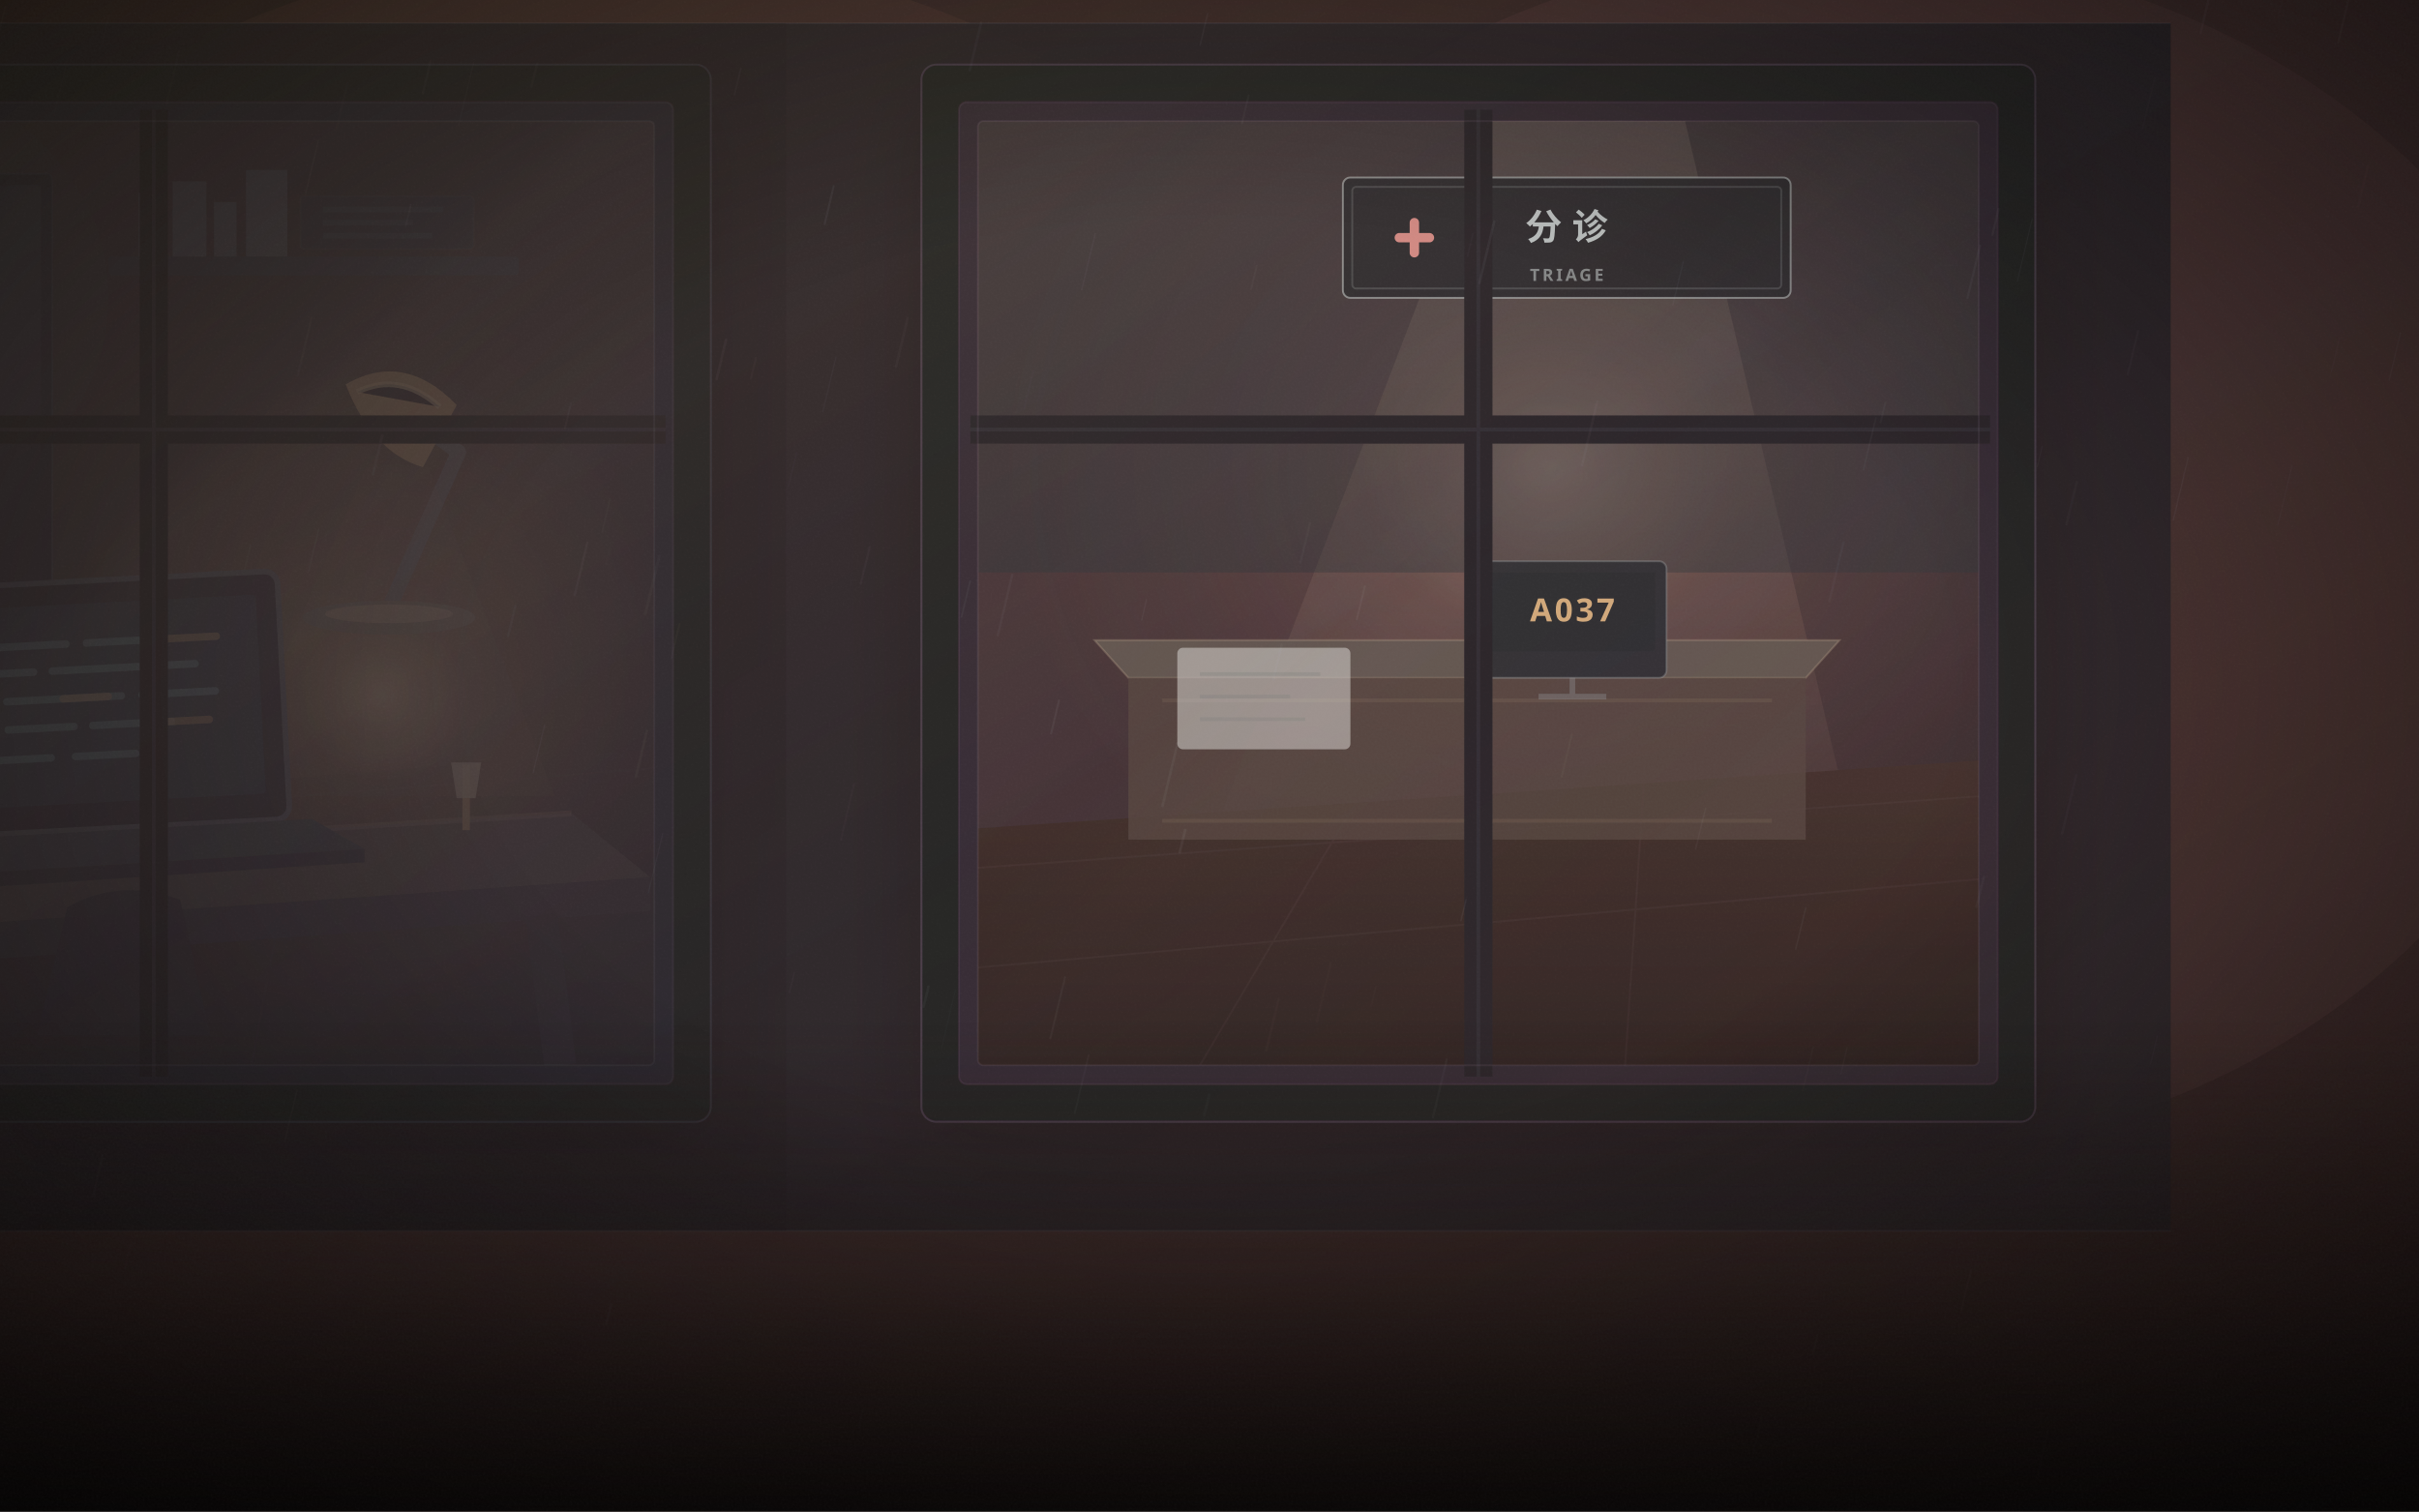
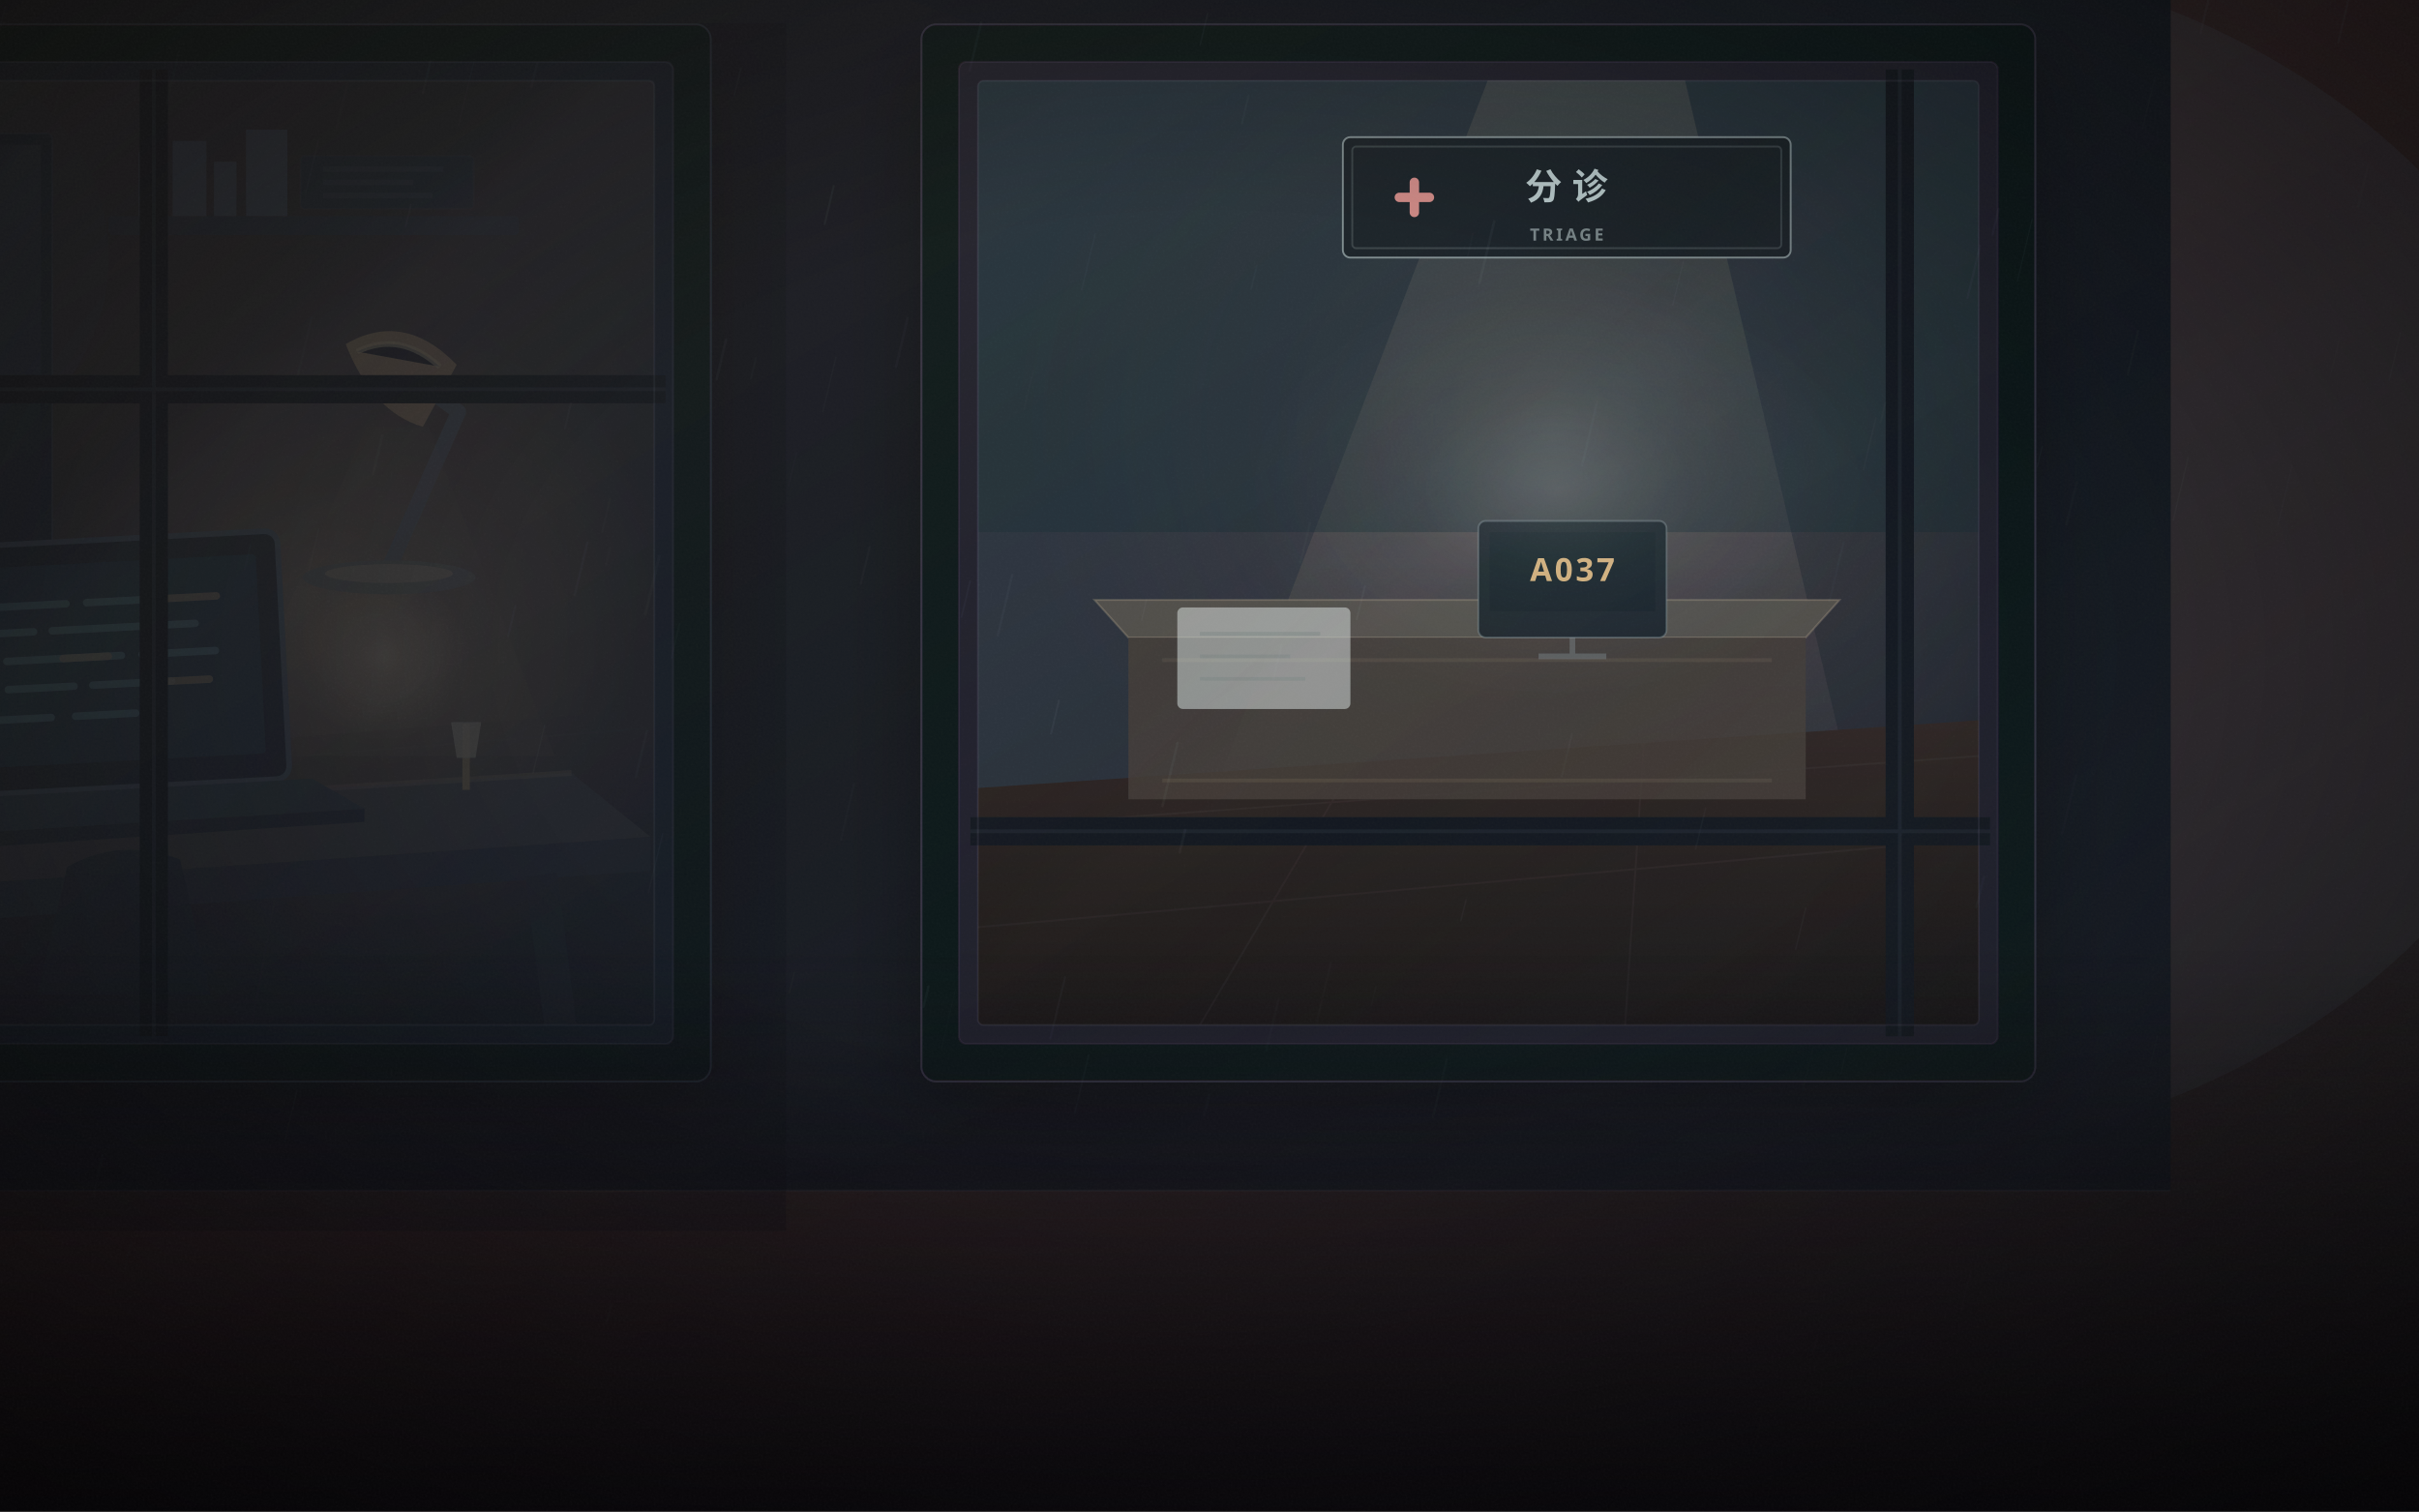
<svg xmlns="http://www.w3.org/2000/svg" viewBox="0 0 1440 900" preserveAspectRatio="xMidYMid slice" role="img" aria-labelledby="title desc">
  <style>
  .rain-drift { animation: rain-drift 11s ease-in-out infinite; }
  .mote { animation-name: mote-rise; animation-duration: 12s; animation-timing-function: ease-in-out; animation-iteration-count: infinite; opacity: 0; }
  .glow-drift { animation: glow-drift 14s ease-in-out infinite; }
  .sway { animation: sway 11s ease-in-out infinite; transform-box: fill-box; transform-origin: 50% 50%; }
  .drift { animation: drift 15s ease-in-out infinite; transform-box: fill-box; transform-origin: 50% 50%; }
  .spin { animation: spin 34s linear infinite; transform-box: fill-box; transform-origin: 50% 100%; }
  .pulse { animation: pulse 2.4s ease-in-out infinite; transform-box: fill-box; transform-origin: 50% 100%; }
  .ring { animation: ring 6.4s ease-out infinite; transform-box: fill-box; transform-origin: 50% 50%; }
  .rise { animation: rise 7s ease-in-out infinite; }
  .flow { animation: flow 7s linear infinite; }
  .blink { animation: blink 1.3s steps(2, start) infinite; }
  .signal-flow { animation: signal-flow 6s linear infinite; }
  @keyframes rain-drift { 0%, 100% { transform: translate(0px, 0px); } 50% { transform: translate(-14px, 24px); } }
  @keyframes mote-rise { 0% { opacity: 0; transform: translate(0px, 0px); } 16% { opacity: .5; } 62% { opacity: .26; } 100% { opacity: 0; transform: translate(-10px, -54px); } }
  @keyframes glow-drift { 0%, 100% { transform: translate(0px, 0px); } 50% { transform: translate(7px, -6px); } }
  @keyframes sway { 0%, 100% { transform: rotate(-1.4deg) translateY(0px); } 50% { transform: rotate(1.4deg) translateY(-4px); } }
  @keyframes drift { 0%, 100% { transform: translate(0px, 0px); } 50% { transform: translate(6px, -8px); } }
  @keyframes spin { to { transform: rotate(360deg); } }
  @keyframes pulse { 0%, 100% { transform: scaleY(.32); } 50% { transform: scaleY(1); } }
-   @keyframes ring { 0% { transform: scale(.5); opacity: .55; } 68% { opacity: .14; } 100% { transform: scale(2.4); opacity: 0; } }
+   @keyframes ring { 0% { transform: scale(.5); opacity: .4; } 68% { opacity: .1; } 100% { transform: scale(2.4); opacity: 0; } }
  @keyframes rise { 0% { opacity: 0; transform: translateY(6px); } 35% { opacity: .55; } 100% { opacity: 0; transform: translateY(-16px); } }
  @keyframes flow { to { stroke-dashoffset: -120; } }
  @keyframes blink { 0%, 49% { opacity: 1; } 50%, 100% { opacity: 0; } }
  @keyframes signal-flow { to { stroke-dashoffset: -96; } }
  @media (prefers-reduced-motion: reduce) { .anim { animation: none !important; } }
</style>
  <defs>
    <linearGradient id="night" x1="0" y1="0" x2="1" y2="1">
      <stop stop-color="#120d0c" />
      <stop offset=".46" stop-color="#2b1c1c" />
      <stop offset="1" stop-color="#160f0e" />
    </linearGradient>
    <linearGradient id="dawn" x1="0" y1="0" x2="0" y2="1">
      <stop stop-color="#e2a276" stop-opacity=".36" />
      <stop offset=".48" stop-color="#8b5e5e" stop-opacity=".15" />
      <stop offset="1" stop-color="#17110f" stop-opacity="0" />
    </linearGradient>
    <linearGradient id="warmWash" x1="0" y1="0" x2="1" y2="1">
-       <stop stop-color="#efb77d" stop-opacity=".2" />
-       <stop offset=".5" stop-color="#dca18c" stop-opacity=".13" />
-       <stop offset="1" stop-color="#c98370" stop-opacity=".18" />
+       <stop stop-color="#dca066" stop-opacity=".11" />
+       <stop offset=".55" stop-color="#887480" stop-opacity=".045" />
+       <stop offset="1" stop-color="#7495af" stop-opacity=".12" />
    </linearGradient>
    <linearGradient id="leftRoom" x1="0" y1="0" x2=".85" y2="1">
      <stop stop-color="#3b2c24" />
      <stop offset=".55" stop-color="#2a211d" />
      <stop offset="1" stop-color="#15100e" />
    </linearGradient>
    <linearGradient id="rightRoom" x1=".2" y1="0" x2=".8" y2="1">
-       <stop stop-color="#3b292c" />
-       <stop offset=".58" stop-color="#2b2025" />
-       <stop offset="1" stop-color="#171114" />
+       <stop stop-color="#273847" />
+       <stop offset=".58" stop-color="#222d38" />
+       <stop offset="1" stop-color="#151821" />
    </linearGradient>
    <linearGradient id="floor" x1="0" y1="0" x2="0" y2="1">
      <stop stop-color="#261c18" />
      <stop offset="1" stop-color="#0e0b0a" />
    </linearGradient>
    <linearGradient id="glass" x1="0" y1="0" x2="1" y2="1">
      <stop stop-color="#d5b497" stop-opacity=".13" />
      <stop offset=".42" stop-color="#62483f" stop-opacity=".05" />
      <stop offset=".48" stop-color="#f4d7b6" stop-opacity=".13" />
      <stop offset="1" stop-color="#211512" stop-opacity=".03" />
    </linearGradient>
    <linearGradient id="spotlight" x1="0" y1="0" x2="0" y2="1">
      <stop stop-color="#ffe0b6" stop-opacity=".27" />
      <stop offset="1" stop-color="#d9a18b" stop-opacity="0" />
    </linearGradient>
+     <linearGradient id="musicSpot" x1="0" y1="0" x2="0" y2="1">
+       <stop stop-color="#c1d7e2" stop-opacity=".3" />
+       <stop offset="1" stop-color="#7697b9" stop-opacity="0" />
+     </linearGradient>
    <linearGradient id="bottomShade" x1="0" y1="0" x2="0" y2="1">
-       <stop stop-color="#100b09" stop-opacity="0" />
-       <stop offset=".56" stop-color="#100b09" stop-opacity=".46" />
-       <stop offset="1" stop-color="#0b0807" stop-opacity=".94" />
+       <stop stop-color="#100b10" stop-opacity="0" />
+       <stop offset=".48" stop-color="#100b10" stop-opacity=".47" />
+       <stop offset="1" stop-color="#0a080d" stop-opacity=".91" />
    </linearGradient>
    <radialGradient id="lampGlow">
      <stop stop-color="#ffe0a8" stop-opacity=".78" />
      <stop offset=".26" stop-color="#f4bd78" stop-opacity=".3" />
      <stop offset="1" stop-color="#e6a053" stop-opacity="0" />
    </radialGradient>
    <radialGradient id="stageGlow">
      <stop stop-color="#ffd8bd" stop-opacity=".48" />
      <stop offset=".35" stop-color="#dda088" stop-opacity=".18" />
      <stop offset="1" stop-color="#aa6e63" stop-opacity="0" />
    </radialGradient>
-     <radialGradient id="vignette" cx=".5" cy=".45" r=".72">
-       <stop offset=".42" stop-color="#000" stop-opacity="0" />
-       <stop offset="1" stop-color="#000" stop-opacity=".66" />
+     <radialGradient id="musicGlow">
+       <stop stop-color="#abd5e9" stop-opacity=".53" />
+       <stop offset=".4" stop-color="#7da7c5" stop-opacity=".24" />
+       <stop offset="1" stop-color="#617c9d" stop-opacity="0" />
+     </radialGradient>
+     <radialGradient id="careerFocus">
+       <stop stop-color="#d5e3df" stop-opacity=".27" />
+       <stop offset=".44" stop-color="#a2c3cb" stop-opacity=".095" />
+       <stop offset="1" stop-color="#8aa4b8" stop-opacity="0" />
+     </radialGradient>
+     <radialGradient id="vignette" cx=".5" cy=".43" r=".73">
+       <stop offset=".39" stop-color="#000" stop-opacity="0" />
+       <stop offset="1" stop-color="#000" stop-opacity=".63" />
    </radialGradient>
    <filter id="blur8" x="-50%" y="-50%" width="200%" height="200%">
      <feGaussianBlur stdDeviation="8" />
    </filter>
    <filter id="blur24" x="-50%" y="-50%" width="200%" height="200%">
      <feGaussianBlur stdDeviation="24" />
    </filter>
    <filter id="shadow" x="-30%" y="-30%" width="160%" height="160%">
      <feDropShadow dx="0" dy="16" stdDeviation="22" flood-color="#000" flood-opacity=".55" />
    </filter>
    <filter id="grain">
      <feTurbulence type="fractalNoise" baseFrequency=".72" numOctaves="3" seed="27" stitchTiles="stitch" />
      <feColorMatrix type="saturate" values="0" />
      <feComponentTransfer>
        <feFuncA type="table" tableValues="0 .075" />
      </feComponentTransfer>
    </filter>
    <clipPath id="leftClip">
      <rect x="102" y="164" width="532" height="502" rx="3" />
    </clipPath>
    <clipPath id="rightClip">
      <rect x="806" y="164" width="532" height="502" rx="3" />
    </clipPath>
  </defs>
  <rect width="1440" height="900" fill="url(#night)" />
-   <ellipse cx="360" cy="340" rx="460" ry="370" fill="#b47b58" opacity=".09" />
-   <ellipse cx="1100" cy="330" rx="440" ry="360" fill="#a86c6c" opacity=".1" />
-   <g transform="translate(0 -60) translate(-320.6 -51.6) scale(1.12)">
+   <ellipse cx="360" cy="340" rx="460" ry="370" fill="#b47b58" opacity=".12" />
+   <ellipse cx="1100" cy="330" rx="440" ry="360" fill="#688eac" opacity=".1" />
+   <g transform="translate(0 -84) translate(-320.6 -51.6) scale(1.12)">
    <path d="M0 112H1440V754H0Z" fill="#080d15" opacity=".9" />
    <path d="M0 112H1440M0 754H1440" stroke="#6d8296" stroke-opacity=".14" />
    <g filter="url(#shadow)">
      <rect x="72" y="134" width="592" height="562" rx="8" fill="#05090f" stroke="#344250" stroke-opacity=".55" />
      <rect x="92" y="154" width="552" height="522" rx="4" fill="#111923" stroke="#637484" stroke-opacity=".18" />
      <rect x="776" y="134" width="592" height="562" rx="8" fill="#05090f" stroke="#454057" stroke-opacity=".58" />
      <rect x="796" y="154" width="552" height="522" rx="4" fill="#171522" stroke="#756887" stroke-opacity=".18" />
    </g>
    <g opacity="0.3">
      <g clip-path="url(#leftClip)">
        <rect x="102" y="164" width="532" height="502" fill="url(#leftRoom)" />
-         <ellipse cx="444" cy="440" rx="250" ry="240" fill="url(#lampGlow)" opacity=".26" />
+         <ellipse cx="444" cy="440" rx="250" ry="240" fill="url(#lampGlow)" opacity=".38" />
        <path d="M102 540L634 498V666H102Z" fill="url(#floor)" />
        <path d="M102 550L634 508M102 603L634 552M210 666L328 520M420 666L448 514" stroke="#80909a" stroke-opacity=".06" />
        <rect x="126" y="192" width="188" height="266" rx="3" fill="#080e16" stroke="#4b5d6b" stroke-opacity=".5" />
        <rect x="132" y="198" width="176" height="254" fill="#0d1a28" />
        <ellipse cx="202" cy="258" rx="142" ry="124" fill="#345574" opacity=".14" />
        <path d="M120 410V332H151V366H178V294H211V350H242V270H270V324H310V462H120Z" fill="#080f19" />
        <path d="M151 350H158V360H151ZM188 318H195V329H188ZM249 294H256V305H249ZM277 346H284V357H277ZM188 374H195V385H188ZM249 338H256V349H249Z" fill="#d5b878" opacity=".48" />
        <rect x="132" y="198" width="176" height="254" fill="url(#glass)" />
        <path d="M220 198V452M132 326H308" stroke="#334652" stroke-width="8" />
        <path d="M220 198V452M132 326H308" stroke="#8295a1" stroke-opacity=".12" stroke-width="2" />
        <rect x="344" y="236" width="218" height="10" rx="2" fill="#29343e" />
        <path d="M360 202H374V236H360ZM378 196H396V236H378ZM400 207H412V236H400ZM417 190H439V236H417Z" fill="#58606a" />
        <rect x="446" y="204" width="92" height="28" rx="2" fill="#1a252f" stroke="#83919a" stroke-opacity=".15" />
        <path d="M458 211H522M458 218H506M458 225H516" stroke="#8b9ba3" stroke-opacity=".22" stroke-width="3" />
        <g class="anim glow-drift">
          <ellipse cx="490" cy="470" rx="176" ry="172" fill="url(#lampGlow)" />
        </g>
        <path d="M493 423L530 340M530 340L500 318" stroke="#5b5e60" stroke-width="8" stroke-linecap="round" />
        <path d="M470 304Q501 286 529 315L511 348Q484 340 470 304Z" fill="#c59b63" />
        <path d="M476 308Q499 297 520 316" stroke="#ffe0a4" stroke-opacity=".65" stroke-width="3" />
        <ellipse cx="493" cy="428" rx="46" ry="9" fill="#6c6558" />
        <ellipse cx="493" cy="426" rx="34" ry="5" fill="#d3b785" opacity=".55" />
        <path d="M481 348L405 523H581L514 348Z" fill="#f2bd78" opacity=".065" />
        <path d="M138 560L590 532L632 566L110 602Z" fill="#463e35" />
        <path d="M110 602L632 566V584L110 622Z" fill="#24252a" />
        <path d="M154 614L150 666M574 586L584 666" stroke="#1a1d23" stroke-width="17" />
        <path d="M138 560L590 532" stroke="#b49670" stroke-opacity=".35" stroke-width="3" />
        <rect x="247" y="408" width="190" height="132" rx="7" fill="#080d12" stroke="#4c5b64" stroke-width="3" transform="rotate(-3 342 474)" />
        <rect x="259" y="420" width="166" height="106" rx="2" fill="#102633" transform="rotate(-3 342 474)" />
        <g transform="rotate(-3 342 474)" stroke-linecap="round">
          <path d="M276 441H323M334 441H368M276 455H305M315 455H391M290 470H351M362 470H401M290 485H325M335 485H377M276 501H312M325 501H357" stroke="#75b6b6" stroke-opacity=".65" stroke-width="4" />
          <path d="M374 441H403M320 470H344M367 485H397" stroke="#d1aa72" stroke-opacity=".7" stroke-width="4" />
        </g>
        <path d="M222 548L452 535L480 551L206 568Z" fill="#293138" />
        <path d="M206 568L480 551V558L208 576Z" fill="#12181d" />
        <rect x="158" y="526" width="66" height="12" rx="2" fill="#5f5142" transform="rotate(-3 191 532)" />
        <rect x="164" y="511" width="58" height="13" rx="2" fill="#344b56" transform="rotate(-3 193 518)" />
        <path d="M534 506V541" stroke="#b28a55" stroke-width="4" />
        <path d="M526 505H542L539 524H529Z" fill="#d2c2a1" opacity=".75" />
        <path d="M322 582Q350 566 382 578L398 650H306Z" fill="#11171e" opacity=".88" />
      </g>
    </g>
    <g opacity="1.1">
      <g clip-path="url(#rightClip)">
        <rect x="806" y="164" width="532" height="502" fill="url(#rightRoom)" />
        <rect x="806" y="164" width="532" height="502" fill="#1b1a20" opacity="0.34" />
        <g class="anim glow-drift">
-           <ellipse cx="1110" cy="348" rx="290" ry="268" fill="url(#stageGlow)" opacity="0.78" />
+           <ellipse cx="1110" cy="348" rx="290" ry="268" fill="url(#stageGlow)" opacity="0.46" />
        </g>
        <path d="M1080 156H1180L1300 666H884Z" fill="url(#spotlight)" opacity=".7" />
        <path d="M806 540L1338 504V666H806Z" fill="url(#floor)" />
        <path fill="none" d="M806 561L1338 523M806 614L1338 567M924 666L1008 524M1150 666L1160 516" stroke="#a392b1" stroke-opacity=".055" />
        <rect x="806" y="164" width="532" height="240" fill="#0b2029" opacity=".4" />
        <g transform="translate(1000 194)">
          <rect width="238" height="64" rx="4" fill="#0d161c" stroke="#cfe3e4" stroke-opacity=".55" />
          <rect x="5" y="5" width="228" height="54" rx="2" fill="none" stroke="#cfe3e4" stroke-opacity=".18" />
          <path fill="none" d="M30 32H46M38 24V40" stroke="#d98a86" stroke-width="5" stroke-linecap="round" />
          <text x="119" y="33" font-family="'PingFang SC','Hiragino Sans GB','Microsoft YaHei',sans-serif" font-size="19" font-weight="600" fill="#cfe3e4" fill-opacity="0.92" text-anchor="middle" letter-spacing="0.6">分 诊</text>
          <text x="119" y="55" font-family="'PingFang SC','Hiragino Sans GB','Microsoft YaHei',sans-serif" font-size="9" font-weight="600" fill="#cfe3e4" fill-opacity="0.55" text-anchor="middle" letter-spacing="1.4">TRIAGE</text>
        </g>
        <g transform="translate(868 440)">
          <path d="M0 0H396L378 20H18Z" fill="#4d4a44" stroke="#b7a58a" stroke-opacity=".32" />
          <path d="M18 20H378V106H18Z" fill="#3d3630" opacity=".82" />
          <path fill="none" d="M36 32H360M36 96H360" stroke="#8f7b62" stroke-opacity=".18" stroke-width="2" />
          <rect x="44" y="4" width="92" height="54" rx="3" fill="#dce5e2" opacity=".55" />
          <path fill="none" d="M56 18H120M56 30H104M56 42H112" stroke="#788482" stroke-opacity=".38" stroke-width="2" />
          <g transform="translate(204 -42)">
            <rect width="100" height="62" rx="4" fill="#111b21" stroke="#8b9ba1" stroke-opacity=".4" />
            <rect x="6" y="6" width="88" height="42" fill="#0b171d" />
            <text x="50" y="32" font-family="'PingFang SC','Hiragino Sans GB','Microsoft YaHei',sans-serif" font-size="17" font-weight="600" fill="#e6bd80" fill-opacity="0.94" text-anchor="middle" letter-spacing="1.4">A037</text>
            <path fill="none" d="M50 62V72M32 72H68" stroke="#8b9ba1" stroke-opacity=".35" stroke-width="3" />
          </g>
        </g>
        <rect x="806" y="164" width="532" height="502" fill="url(#glass)" opacity=".12" />
      </g>
+       <ellipse data-career-focus="doctor" cx="1114" cy="381" rx="164" ry="110" clip-path="url(#rightClip)" fill="url(#careerFocus)" opacity=".65" style="mix-blend-mode:screen" />
    </g>
    <rect x="102" y="164" width="532" height="502" fill="url(#glass)" opacity=".32" />
-     <path d="M368 158V672M98 328H640M1072 158V672M802 328H1344" stroke="#080d14" stroke-width="15" />
-     <path d="M368 158V672M98 328H640M1072 158V672M802 328H1344" stroke="#607080" stroke-opacity=".12" stroke-width="2" />
+     <path d="M368 158V672M98 328H640M1296 158V672M802 563H1344" stroke="#080d14" stroke-width="15" />
+     <path d="M368 158V672M98 328H640M1296 158V672M802 563H1344" stroke="#607080" stroke-opacity=".12" stroke-width="2" />
    <rect x="102" y="164" width="532" height="502" rx="3" fill="none" stroke="#9aabba" stroke-opacity=".12" />
    <rect x="806" y="164" width="532" height="502" rx="3" fill="none" stroke="#aa9bb8" stroke-opacity=".12" />
  </g>
-   <g class="anim rain-drift" stroke="#c5d8e5" stroke-linecap="round" opacity="0.08">
+   <g class="anim rain-drift" stroke="#c5d8e5" stroke-linecap="round" opacity="0.058">
    <line x1="-29.7" y1="505.6" x2="-34.8" y2="526.9" stroke-width="1.0" opacity="0.45" />
    <line x1="1392.6" y1="201.8" x2="1387.9" y2="221.0" stroke-width="0.9" opacity="0.35" />
    <line x1="523.1" y1="-63.8" x2="517.8" y2="-41.6" stroke-width="1.5" opacity="0.49" />
    <line x1="441.0" y1="40.7" x2="437.2" y2="56.5" stroke-width="1.0" opacity="0.72" />
    <line x1="394.5" y1="496.3" x2="386.0" y2="531.6" stroke-width="0.7" opacity="0.75" />
    <line x1="324.2" y1="431.7" x2="317.4" y2="460.1" stroke-width="0.8" opacity="0.81" />
    <line x1="872.7" y1="535.7" x2="869.7" y2="548.1" stroke-width="0.9" opacity="0.77" />
    <line x1="1315.2" y1="-2.3" x2="1310.0" y2="19.6" stroke-width="1.4" opacity="0.76" />
    <line x1="1015.3" y1="481.2" x2="1009.4" y2="505.5" stroke-width="0.9" opacity="0.58" />
    <line x1="1471.5" y1="-31.5" x2="1463.2" y2="3.3" stroke-width="1.0" opacity="0.71" />
    <line x1="1054.8" y1="880.7" x2="1049.5" y2="902.4" stroke-width="1.0" opacity="0.66" />
    <line x1="743.3" y1="56.8" x2="739.3" y2="73.5" stroke-width="1.1" opacity="0.61" />
    <line x1="634.0" y1="581.9" x2="625.3" y2="618.2" stroke-width="1.2" opacity="0.62" />
    <line x1="496.3" y1="110.8" x2="490.9" y2="133.4" stroke-width="1.2" opacity="0.84" />
    <line x1="779.8" y1="311.6" x2="774.1" y2="335.1" stroke-width="1.3" opacity="0.40" />
    <line x1="812.5" y1="349.0" x2="807.7" y2="368.8" stroke-width="1.2" opacity="0.72" />
    <line x1="517.7" y1="325.7" x2="512.4" y2="347.7" stroke-width="1.2" opacity="0.49" />
    <line x1="1526.4" y1="858.3" x2="1520.0" y2="884.7" stroke-width="1.6" opacity="0.84" />
    <line x1="432.2" y1="202.3" x2="426.6" y2="225.7" stroke-width="1.5" opacity="0.82" />
    <line x1="1282.7" y1="46.3" x2="1275.5" y2="76.5" stroke-width="0.9" opacity="0.34" />
    <line x1="761.2" y1="594.5" x2="753.8" y2="625.6" stroke-width="1.4" opacity="0.30" />
    <line x1="648.1" y1="628.2" x2="639.7" y2="663.1" stroke-width="1.0" opacity="0.50" />
    <line x1="1209.8" y1="130.2" x2="1200.9" y2="167.5" stroke-width="0.6" opacity="0.77" />
    <line x1="1116.7" y1="248.8" x2="1109.3" y2="279.7" stroke-width="0.9" opacity="0.54" />
    <line x1="682.5" y1="357.0" x2="679.6" y2="369.3" stroke-width="0.8" opacity="0.67" />
    <line x1="227.6" y1="259.1" x2="222.0" y2="282.5" stroke-width="1.5" opacity="0.57" />
    <line x1="1450.0" y1="564.0" x2="1447.2" y2="575.7" stroke-width="1.0" opacity="0.47" />
    <line x1="701.0" y1="442.4" x2="692.0" y2="480.0" stroke-width="1.5" opacity="0.74" />
    <line x1="1425.4" y1="769.7" x2="1422.9" y2="780.2" stroke-width="0.6" opacity="0.56" />
    <line x1="27.3" y1="805.5" x2="23.2" y2="822.5" stroke-width="1.4" opacity="0.32" />
    <line x1="795.0" y1="935.5" x2="789.9" y2="956.8" stroke-width="1.0" opacity="0.60" />
    <line x1="1514.8" y1="364.9" x2="1508.5" y2="391.3" stroke-width="1.4" opacity="0.64" />
    <line x1="1049.1" y1="842.8" x2="1043.3" y2="867.1" stroke-width="1.1" opacity="0.70" />
    <line x1="508.5" y1="466.7" x2="500.5" y2="500.0" stroke-width="1.2" opacity="0.25" />
    <line x1="815.7" y1="895.5" x2="810.0" y2="919.2" stroke-width="1.0" opacity="0.80" />
    <line x1="1318.1" y1="809.2" x2="1311.3" y2="837.3" stroke-width="0.7" opacity="0.39" />
    <line x1="652.0" y1="139.1" x2="643.9" y2="172.6" stroke-width="0.8" opacity="0.59" />
    <line x1="1236.3" y1="286.9" x2="1230.2" y2="312.1" stroke-width="1.4" opacity="0.36" />
    <line x1="1099.6" y1="623.7" x2="1095.8" y2="639.6" stroke-width="0.7" opacity="0.47" />
    <line x1="719.8" y1="651.9" x2="716.8" y2="664.2" stroke-width="1.5" opacity="0.37" />
    <line x1="909.9" y1="946.3" x2="903.1" y2="974.6" stroke-width="1.4" opacity="0.84" />
    <line x1="1236.0" y1="461.3" x2="1227.6" y2="496.2" stroke-width="1.4" opacity="0.32" />
    <line x1="861.3" y1="630.7" x2="853.0" y2="665.3" stroke-width="1.3" opacity="0.51" />
    <line x1="472.9" y1="579.0" x2="469.9" y2="591.1" stroke-width="0.6" opacity="0.54" />
    <line x1="1409.6" y1="98.6" x2="1403.8" y2="122.9" stroke-width="1.4" opacity="0.37" />
    <line x1="284.3" y1="-60.5" x2="279.1" y2="-38.8" stroke-width="1.0" opacity="0.69" />
    <line x1="561.0" y1="-57.1" x2="554.0" y2="-27.8" stroke-width="1.4" opacity="0.30" />
    <line x1="1081.9" y1="794.9" x2="1079.3" y2="806.1" stroke-width="1.1" opacity="0.78" />
    <line x1="1219.0" y1="852.4" x2="1212.4" y2="879.9" stroke-width="1.4" opacity="0.76" />
    <line x1="1079.2" y1="964.2" x2="1075.8" y2="978.4" stroke-width="0.6" opacity="0.62" />
    <line x1="-4.9" y1="-64.4" x2="-13.3" y2="-29.7" stroke-width="1.2" opacity="0.60" />
    <line x1="404.5" y1="371.5" x2="399.6" y2="392.0" stroke-width="1.1" opacity="0.58" />
    <line x1="189.7" y1="315.1" x2="183.6" y2="340.6" stroke-width="0.8" opacity="0.61" />
    <line x1="1527.6" y1="745.9" x2="1520.0" y2="777.4" stroke-width="0.8" opacity="0.52" />
    <line x1="1075.0" y1="540.4" x2="1069.0" y2="565.1" stroke-width="0.9" opacity="0.65" />
    <line x1="1013.6" y1="963.4" x2="1010.1" y2="978.0" stroke-width="1.0" opacity="0.60" />
    <line x1="339.9" y1="240.0" x2="336.3" y2="255.0" stroke-width="1.1" opacity="0.58" />
    <line x1="176.9" y1="649.0" x2="169.4" y2="680.0" stroke-width="0.8" opacity="0.70" />
    <line x1="540.3" y1="189.4" x2="533.4" y2="218.3" stroke-width="1.5" opacity="0.40" />
    <line x1="1131.0" y1="908.0" x2="1127.6" y2="921.9" stroke-width="1.4" opacity="0.50" />
    <line x1="1215.7" y1="265.7" x2="1212.8" y2="277.9" stroke-width="0.7" opacity="0.54" />
    <line x1="206.9" y1="49.5" x2="200.4" y2="76.5" stroke-width="1.5" opacity="0.31" />
    <line x1="889.5" y1="131.8" x2="880.7" y2="168.5" stroke-width="1.5" opacity="0.79" />
    <line x1="1499.9" y1="841.2" x2="1495.1" y2="861.4" stroke-width="0.7" opacity="0.35" />
    <line x1="1464.8" y1="-52.7" x2="1455.9" y2="-16.0" stroke-width="1.1" opacity="0.63" />
    <line x1="392.5" y1="331.1" x2="384.1" y2="365.8" stroke-width="1.6" opacity="0.61" />
    <line x1="1512.5" y1="985.8" x2="1505.9" y2="1012.9" stroke-width="0.7" opacity="0.75" />
    <line x1="705.5" y1="494.2" x2="702.3" y2="507.4" stroke-width="1.6" opacity="0.76" />
    <line x1="185.5" y1="189.1" x2="177.3" y2="223.6" stroke-width="1.3" opacity="0.50" />
    <line x1="763.0" y1="383.9" x2="758.0" y2="404.7" stroke-width="1.3" opacity="0.48" />
    <line x1="1472.2" y1="835.1" x2="1464.1" y2="868.9" stroke-width="1.0" opacity="0.61" />
    <line x1="64.6" y1="10.1" x2="60.3" y2="28.0" stroke-width="1.2" opacity="0.28" />
    <line x1="577.5" y1="346.0" x2="572.4" y2="367.3" stroke-width="1.0" opacity="0.68" />
    <line x1="1189.7" y1="124.4" x2="1186.1" y2="139.8" stroke-width="1.3" opacity="0.71" />
    <line x1="1122.3" y1="239.7" x2="1119.5" y2="251.4" stroke-width="1.2" opacity="0.42" />
    <line x1="106.7" y1="30.2" x2="99.0" y2="62.3" stroke-width="1.3" opacity="0.39" />
    <line x1="1173.4" y1="756.0" x2="1167.3" y2="781.3" stroke-width="1.0" opacity="0.60" />
    <line x1="149.2" y1="324.4" x2="145.7" y2="338.8" stroke-width="1.0" opacity="0.45" />
    <line x1="189.6" y1="83.2" x2="182.0" y2="115.1" stroke-width="0.8" opacity="0.71" />
    <line x1="1528.3" y1="779.3" x2="1521.3" y2="808.6" stroke-width="1.1" opacity="0.74" />
    <line x1="618.6" y1="909.3" x2="610.9" y2="941.5" stroke-width="0.8" opacity="0.55" />
    <line x1="855.8" y1="-57.4" x2="853.1" y2="-46.3" stroke-width="1.1" opacity="0.44" />
    <line x1="363.7" y1="776.7" x2="360.9" y2="788.6" stroke-width="1.5" opacity="0.82" />
    <line x1="738.3" y1="889.7" x2="733.7" y2="908.9" stroke-width="1.1" opacity="0.21" />
    <line x1="541.4" y1="882.8" x2="536.7" y2="902.4" stroke-width="0.6" opacity="0.24" />
    <line x1="61.1" y1="688.1" x2="55.3" y2="712.3" stroke-width="1.4" opacity="0.59" />
    <line x1="580.6" y1="927.1" x2="574.5" y2="952.5" stroke-width="1.2" opacity="0.62" />
    <line x1="39.8" y1="36.6" x2="32.1" y2="68.8" stroke-width="0.8" opacity="0.34" />
    <line x1="838.4" y1="938.0" x2="833.7" y2="957.6" stroke-width="1.1" opacity="0.82" />
    <line x1="450.0" y1="213.1" x2="447.0" y2="225.4" stroke-width="1.1" opacity="0.58" />
    <line x1="602.6" y1="342.2" x2="594.0" y2="378.2" stroke-width="1.4" opacity="0.61" />
    <line x1="950.8" y1="239.2" x2="941.8" y2="277.0" stroke-width="1.4" opacity="0.50" />
    <line x1="1455.6" y1="173.2" x2="1449.1" y2="200.1" stroke-width="1.1" opacity="0.69" />
    <line x1="282.0" y1="37.2" x2="273.1" y2="74.3" stroke-width="0.7" opacity="0.63" />
    <line x1="78.0" y1="739.8" x2="74.5" y2="754.4" stroke-width="1.4" opacity="0.32" />
    <line x1="1002.0" y1="155.9" x2="995.8" y2="181.6" stroke-width="0.7" opacity="0.58" />
    <line x1="497.6" y1="212.8" x2="489.8" y2="245.2" stroke-width="0.8" opacity="0.42" />
    <line x1="1178.7" y1="146.3" x2="1171.2" y2="177.4" stroke-width="1.3" opacity="0.70" />
    <line x1="748.1" y1="158.2" x2="744.8" y2="172.1" stroke-width="1.0" opacity="0.48" />
    <line x1="1501.8" y1="153.5" x2="1492.8" y2="191.1" stroke-width="0.8" opacity="0.60" />
    <line x1="981.6" y1="-58.1" x2="978.8" y2="-46.1" stroke-width="0.9" opacity="0.61" />
    <line x1="718.9" y1="8.1" x2="714.4" y2="26.9" stroke-width="0.9" opacity="0.77" />
    <line x1="552.7" y1="587.4" x2="549.8" y2="599.5" stroke-width="1.4" opacity="0.64" />
    <line x1="725.8" y1="-62.2" x2="720.1" y2="-38.5" stroke-width="1.0" opacity="0.49" />
    <line x1="1411.6" y1="-70.9" x2="1403.5" y2="-37.3" stroke-width="1.4" opacity="0.82" />
    <line x1="568.8" y1="589.3" x2="560.5" y2="624.1" stroke-width="0.6" opacity="0.24" />
    <line x1="819.0" y1="587.4" x2="816.2" y2="599.0" stroke-width="1.0" opacity="0.23" />
    <line x1="1348.8" y1="881.0" x2="1344.1" y2="900.6" stroke-width="0.8" opacity="0.41" />
    <line x1="1495.8" y1="817.2" x2="1488.6" y2="847.4" stroke-width="1.6" opacity="0.49" />
    <line x1="1272.8" y1="197.0" x2="1266.6" y2="223.1" stroke-width="1.1" opacity="0.51" />
    <line x1="887.5" y1="875.9" x2="881.7" y2="900.0" stroke-width="0.9" opacity="0.43" />
    <line x1="1181.0" y1="522.0" x2="1176.6" y2="540.0" stroke-width="1.4" opacity="0.52" />
    <line x1="349.6" y1="323.2" x2="342.1" y2="354.4" stroke-width="1.4" opacity="0.74" />
    <line x1="1284.2" y1="616.9" x2="1280.2" y2="633.6" stroke-width="0.7" opacity="0.41" />
    <line x1="876.8" y1="139.2" x2="873.6" y2="152.5" stroke-width="0.9" opacity="0.32" />
    <line x1="615.2" y1="220.4" x2="609.6" y2="243.7" stroke-width="0.9" opacity="0.26" />
    <line x1="258.9" y1="932.3" x2="253.3" y2="955.8" stroke-width="0.6" opacity="0.21" />
    <line x1="935.7" y1="437.2" x2="929.7" y2="462.4" stroke-width="1.2" opacity="0.44" />
    <line x1="1097.4" y1="322.9" x2="1089.0" y2="358.0" stroke-width="1.4" opacity="0.39" />
    <line x1="792.3" y1="573.1" x2="783.9" y2="608.1" stroke-width="1.3" opacity="0.24" />
    <line x1="319.8" y1="37.8" x2="316.4" y2="51.7" stroke-width="1.3" opacity="0.63" />
    <line x1="3.1" y1="4.0" x2="-5.8" y2="40.7" stroke-width="1.1" opacity="0.46" />
    <line x1="1361.0" y1="-9.6" x2="1356.2" y2="10.4" stroke-width="0.7" opacity="0.34" />
    <line x1="306.8" y1="360.8" x2="302.5" y2="378.6" stroke-width="1.4" opacity="0.64" />
    <line x1="363.2" y1="326.3" x2="360.8" y2="336.3" stroke-width="1.5" opacity="0.29" />
    <line x1="1302.6" y1="272.5" x2="1293.7" y2="309.8" stroke-width="0.8" opacity="0.78" />
    <line x1="385.1" y1="435.2" x2="378.5" y2="462.7" stroke-width="1.5" opacity="0.63" />
    <line x1="136.2" y1="951.5" x2="131.0" y2="973.3" stroke-width="1.0" opacity="0.20" />
    <line x1="1428.9" y1="198.5" x2="1422.2" y2="226.4" stroke-width="0.8" opacity="0.62" />
    <line x1="-5.1" y1="581.2" x2="-10.6" y2="604.2" stroke-width="0.9" opacity="0.54" />
    <line x1="244.6" y1="121.9" x2="241.4" y2="134.9" stroke-width="0.9" opacity="0.83" />
    <line x1="916.2" y1="-82.6" x2="909.7" y2="-55.6" stroke-width="0.8" opacity="0.29" />
    <line x1="1462.2" y1="139.1" x2="1453.7" y2="174.4" stroke-width="1.5" opacity="0.60" />
    <line x1="256.4" y1="36.1" x2="251.7" y2="55.6" stroke-width="1.4" opacity="0.72" />
    <line x1="1327.5" y1="973.5" x2="1323.3" y2="990.9" stroke-width="1.4" opacity="0.54" />
    <line x1="1079.4" y1="623.2" x2="1073.1" y2="649.6" stroke-width="0.9" opacity="0.26" />
    <line x1="1412.8" y1="977.7" x2="1409.7" y2="990.5" stroke-width="1.2" opacity="0.63" />
    <line x1="662.5" y1="794.9" x2="658.5" y2="811.8" stroke-width="1.1" opacity="0.21" />
    <line x1="363.2" y1="297.0" x2="358.4" y2="316.9" stroke-width="1.1" opacity="0.45" />
    <line x1="513.7" y1="840.0" x2="511.2" y2="850.2" stroke-width="1.2" opacity="0.73" />
    <line x1="734.3" y1="-52.1" x2="729.4" y2="-31.8" stroke-width="1.0" opacity="0.78" />
    <line x1="1398.1" y1="-0.5" x2="1391.9" y2="25.2" stroke-width="1.3" opacity="0.76" />
    <line x1="584.1" y1="13.4" x2="577.3" y2="41.8" stroke-width="1.5" opacity="0.60" />
    <line x1="1364.4" y1="277.4" x2="1356.0" y2="312.5" stroke-width="0.7" opacity="0.52" />
    <line x1="362.8" y1="822.4" x2="354.6" y2="856.3" stroke-width="0.7" opacity="0.56" />
    <line x1="1247.5" y1="-86.2" x2="1244.1" y2="-72.1" stroke-width="1.6" opacity="0.32" />
    <line x1="630.4" y1="417.0" x2="625.7" y2="436.8" stroke-width="1.2" opacity="0.84" />
    <line x1="474.2" y1="269.5" x2="469.4" y2="289.5" stroke-width="0.8" opacity="0.29" />
    <line x1="190.1" y1="824.6" x2="185.0" y2="845.8" stroke-width="0.8" opacity="0.36" />
    <line x1="309.0" y1="859.8" x2="304.6" y2="877.9" stroke-width="1.4" opacity="0.58" />
  </g>
-   <g fill="#efd6ad" opacity=".55">
+   <g fill="#efd6ad" opacity=".37">
    <circle class="anim mote" cx="130.6" cy="160.2" r="0.9" style="animation-duration:19.8s;animation-delay:-9.9s" />
    <circle class="anim mote" cx="550.7" cy="524.0" r="1.4" style="animation-duration:14.9s;animation-delay:-0.2s" />
    <circle class="anim mote" cx="594.5" cy="444.3" r="1.9" style="animation-duration:12.0s;animation-delay:-3.1s" />
    <circle class="anim mote" cx="497.8" cy="554.2" r="1.5" style="animation-duration:14.5s;animation-delay:-1.1s" />
    <circle class="anim mote" cx="680.6" cy="534.0" r="2.3" style="animation-duration:17.8s;animation-delay:-11.0s" />
    <circle class="anim mote" cx="298.3" cy="412.2" r="2.2" style="animation-duration:14.4s;animation-delay:-11.1s" />
    <circle class="anim mote" cx="754.9" cy="362.5" r="0.7" style="animation-duration:19.1s;animation-delay:-17.2s" />
    <circle class="anim mote" cx="156.3" cy="404.1" r="0.9" style="animation-duration:15.1s;animation-delay:-4.3s" />
    <circle class="anim mote" cx="211.9" cy="552.3" r="0.8" style="animation-duration:19.6s;animation-delay:-14.6s" />
    <circle class="anim mote" cx="641.9" cy="377.8" r="2.3" style="animation-duration:16.7s;animation-delay:-10.4s" />
    <circle class="anim mote" cx="1022.3" cy="210.9" r="1.6" style="animation-duration:17.9s;animation-delay:-16.4s" />
    <circle class="anim mote" cx="315.2" cy="441.4" r="2.0" style="animation-duration:15.2s;animation-delay:-10.6s" />
    <circle class="anim mote" cx="346.9" cy="483.6" r="1.5" style="animation-duration:15.1s;animation-delay:-2.8s" />
    <circle class="anim mote" cx="286.4" cy="251.0" r="1.6" style="animation-duration:18.3s;animation-delay:-9.1s" />
    <circle class="anim mote" cx="770.9" cy="336.0" r="2.2" style="animation-duration:17.7s;animation-delay:-5.6s" />
    <circle class="anim mote" cx="520.8" cy="321.9" r="0.8" style="animation-duration:15.1s;animation-delay:-14.8s" />
    <circle class="anim mote" cx="716.3" cy="428.3" r="2.3" style="animation-duration:20.0s;animation-delay:-19.3s" />
    <circle class="anim mote" cx="604.5" cy="541.2" r="1.1" style="animation-duration:19.7s;animation-delay:-4.0s" />
    <circle class="anim mote" cx="395.4" cy="444.8" r="1.4" style="animation-duration:13.8s;animation-delay:-0.8s" />
    <circle class="anim mote" cx="843.8" cy="208.9" r="1.3" style="animation-duration:14.9s;animation-delay:-5.1s" />
    <circle class="anim mote" cx="1045.1" cy="383.5" r="1.6" style="animation-duration:18.9s;animation-delay:-7.1s" />
    <circle class="anim mote" cx="1157.7" cy="557.1" r="0.7" style="animation-duration:16.4s;animation-delay:-6.7s" />
  </g>
  <g transform="translate(0 -60) translate(-320.6 -51.6) scale(1.12)">
    <rect y="112" width="704" height="642" fill="#02050b" opacity=".34" />
    <g transform="translate(0 0)" />
  </g>
-   <rect width="1440" height="900" fill="#6d5360" opacity=".09" />
+   <rect width="1440" height="900" fill="#52758e" opacity=".06" />
  <rect width="1440" height="900" fill="url(#warmWash)" />
-   <rect y="606" width="1440" height="294" fill="url(#bottomShade)" />
+   <rect y="563" width="1440" height="337" fill="url(#bottomShade)" />
  <rect width="1440" height="900" fill="url(#vignette)" />
  <rect width="1440" height="900" filter="url(#grain)" opacity=".38" />
</svg>
